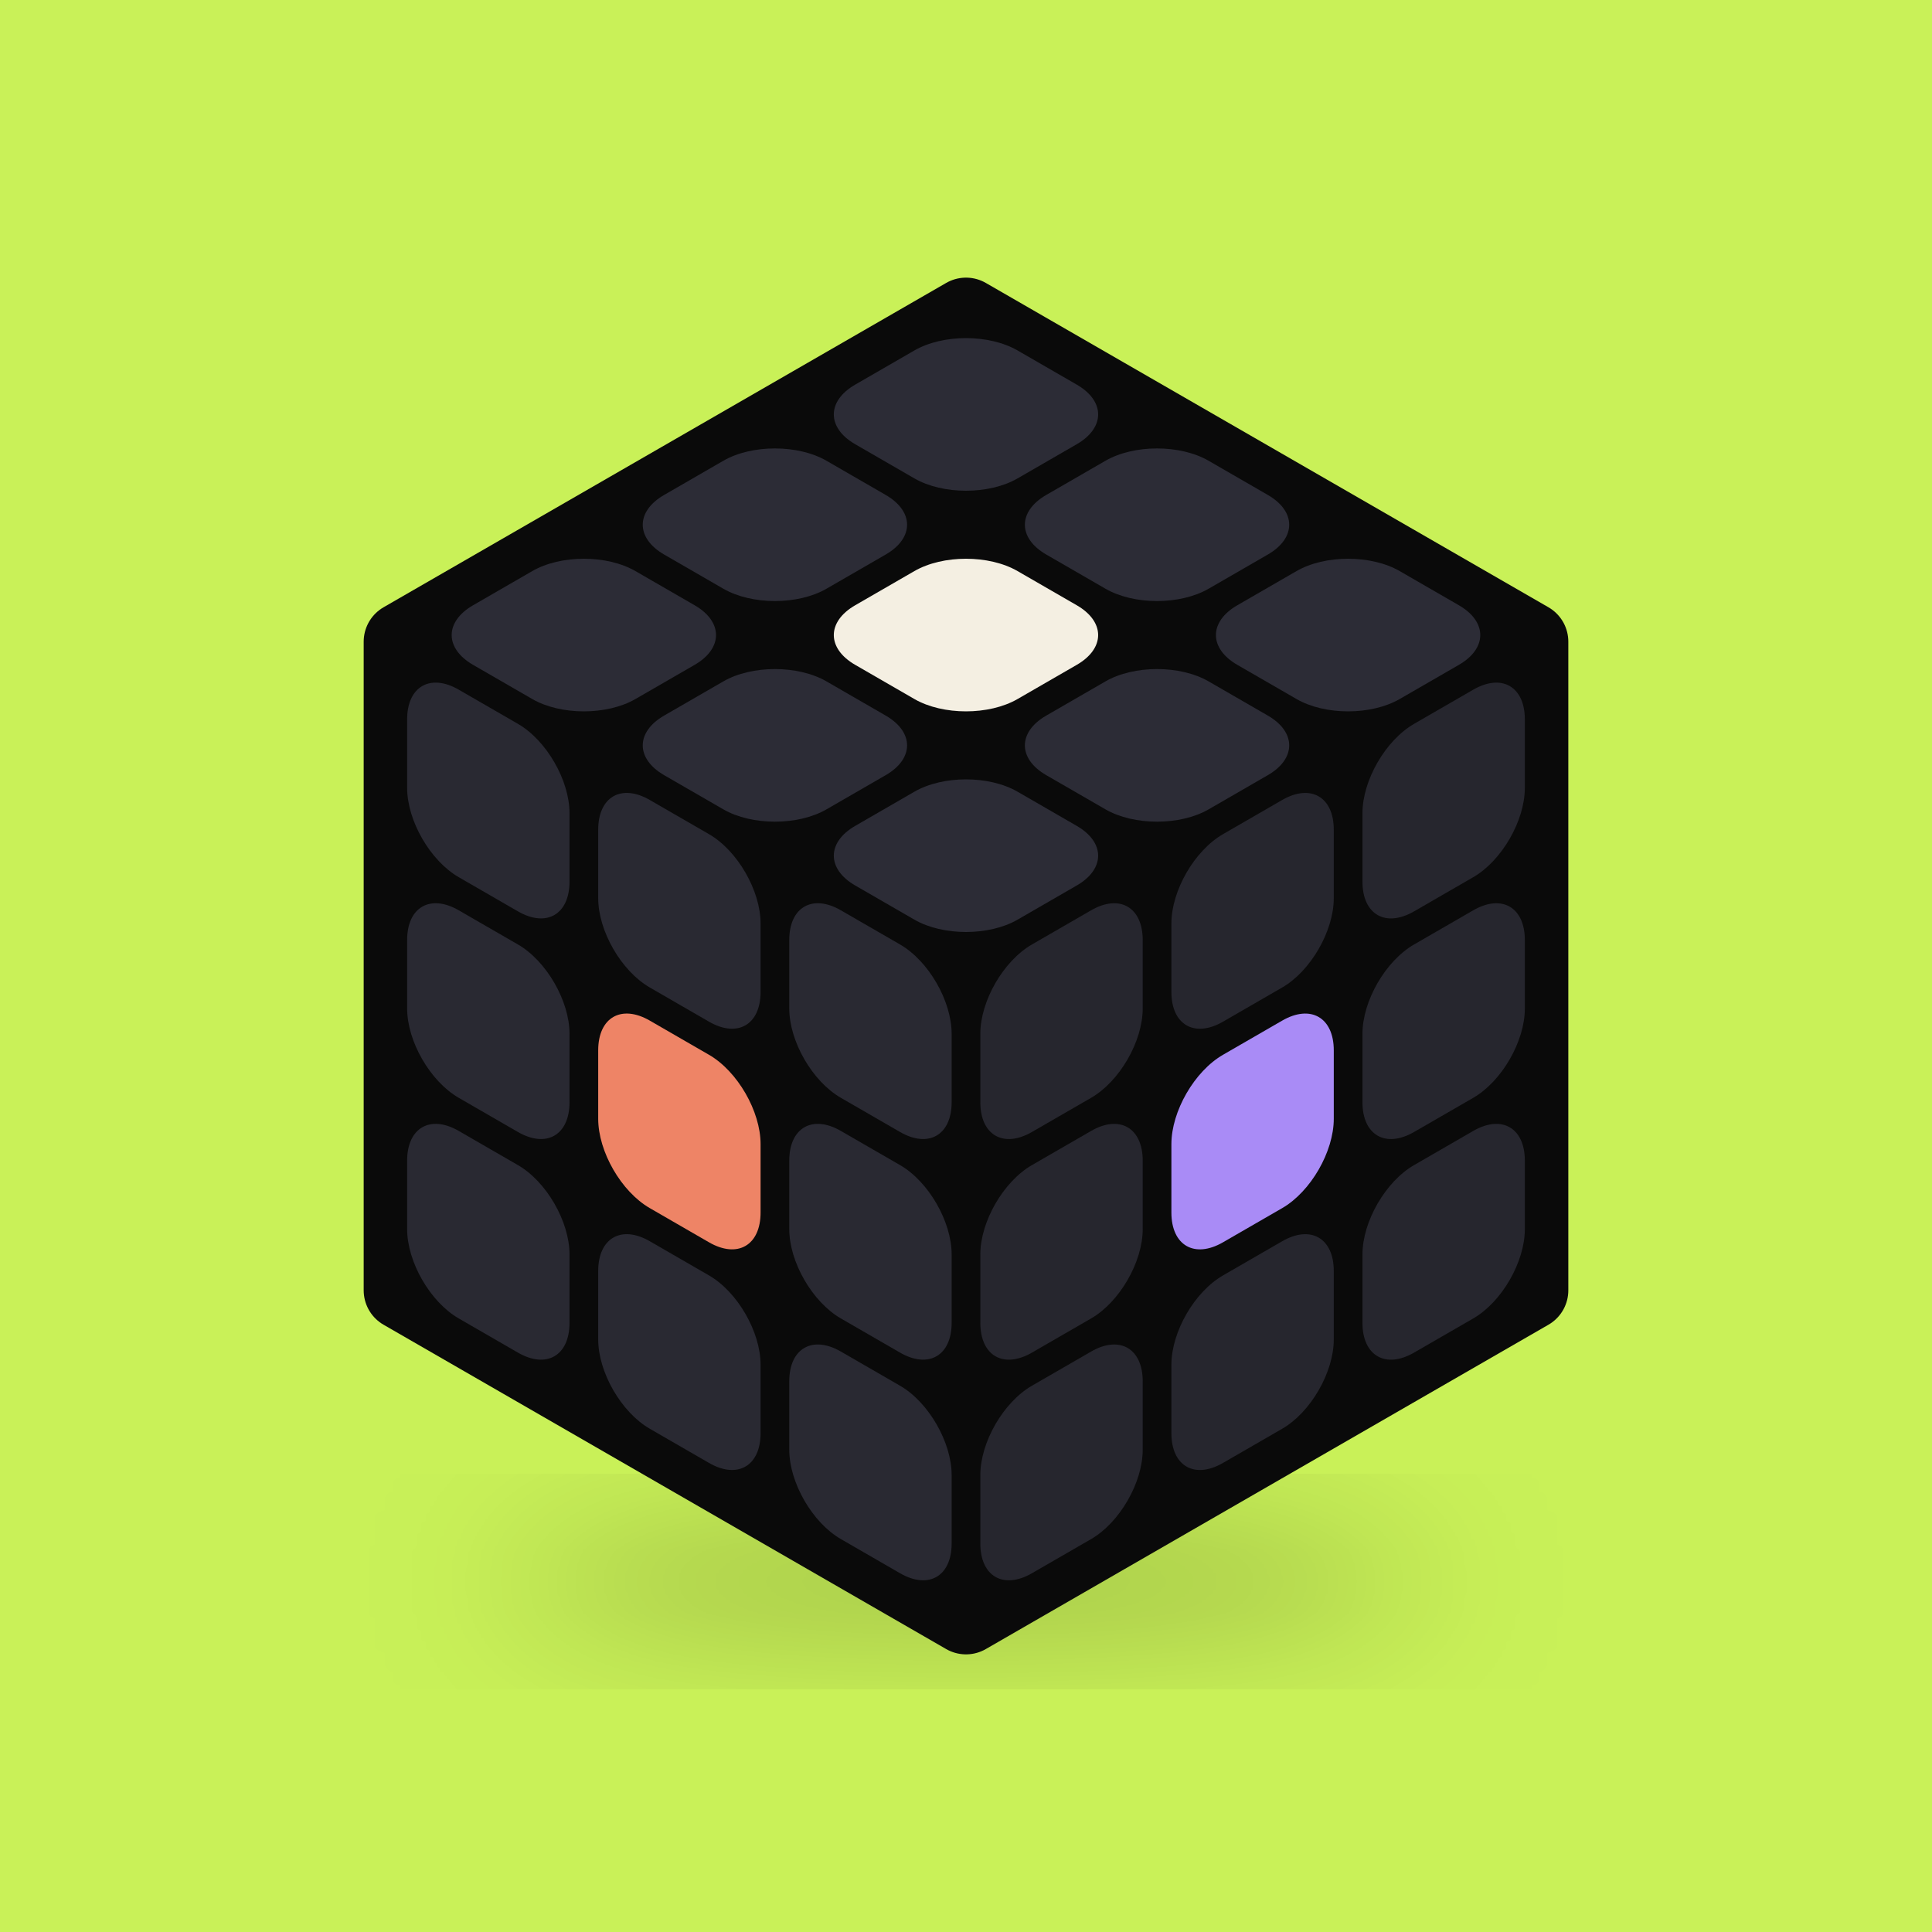
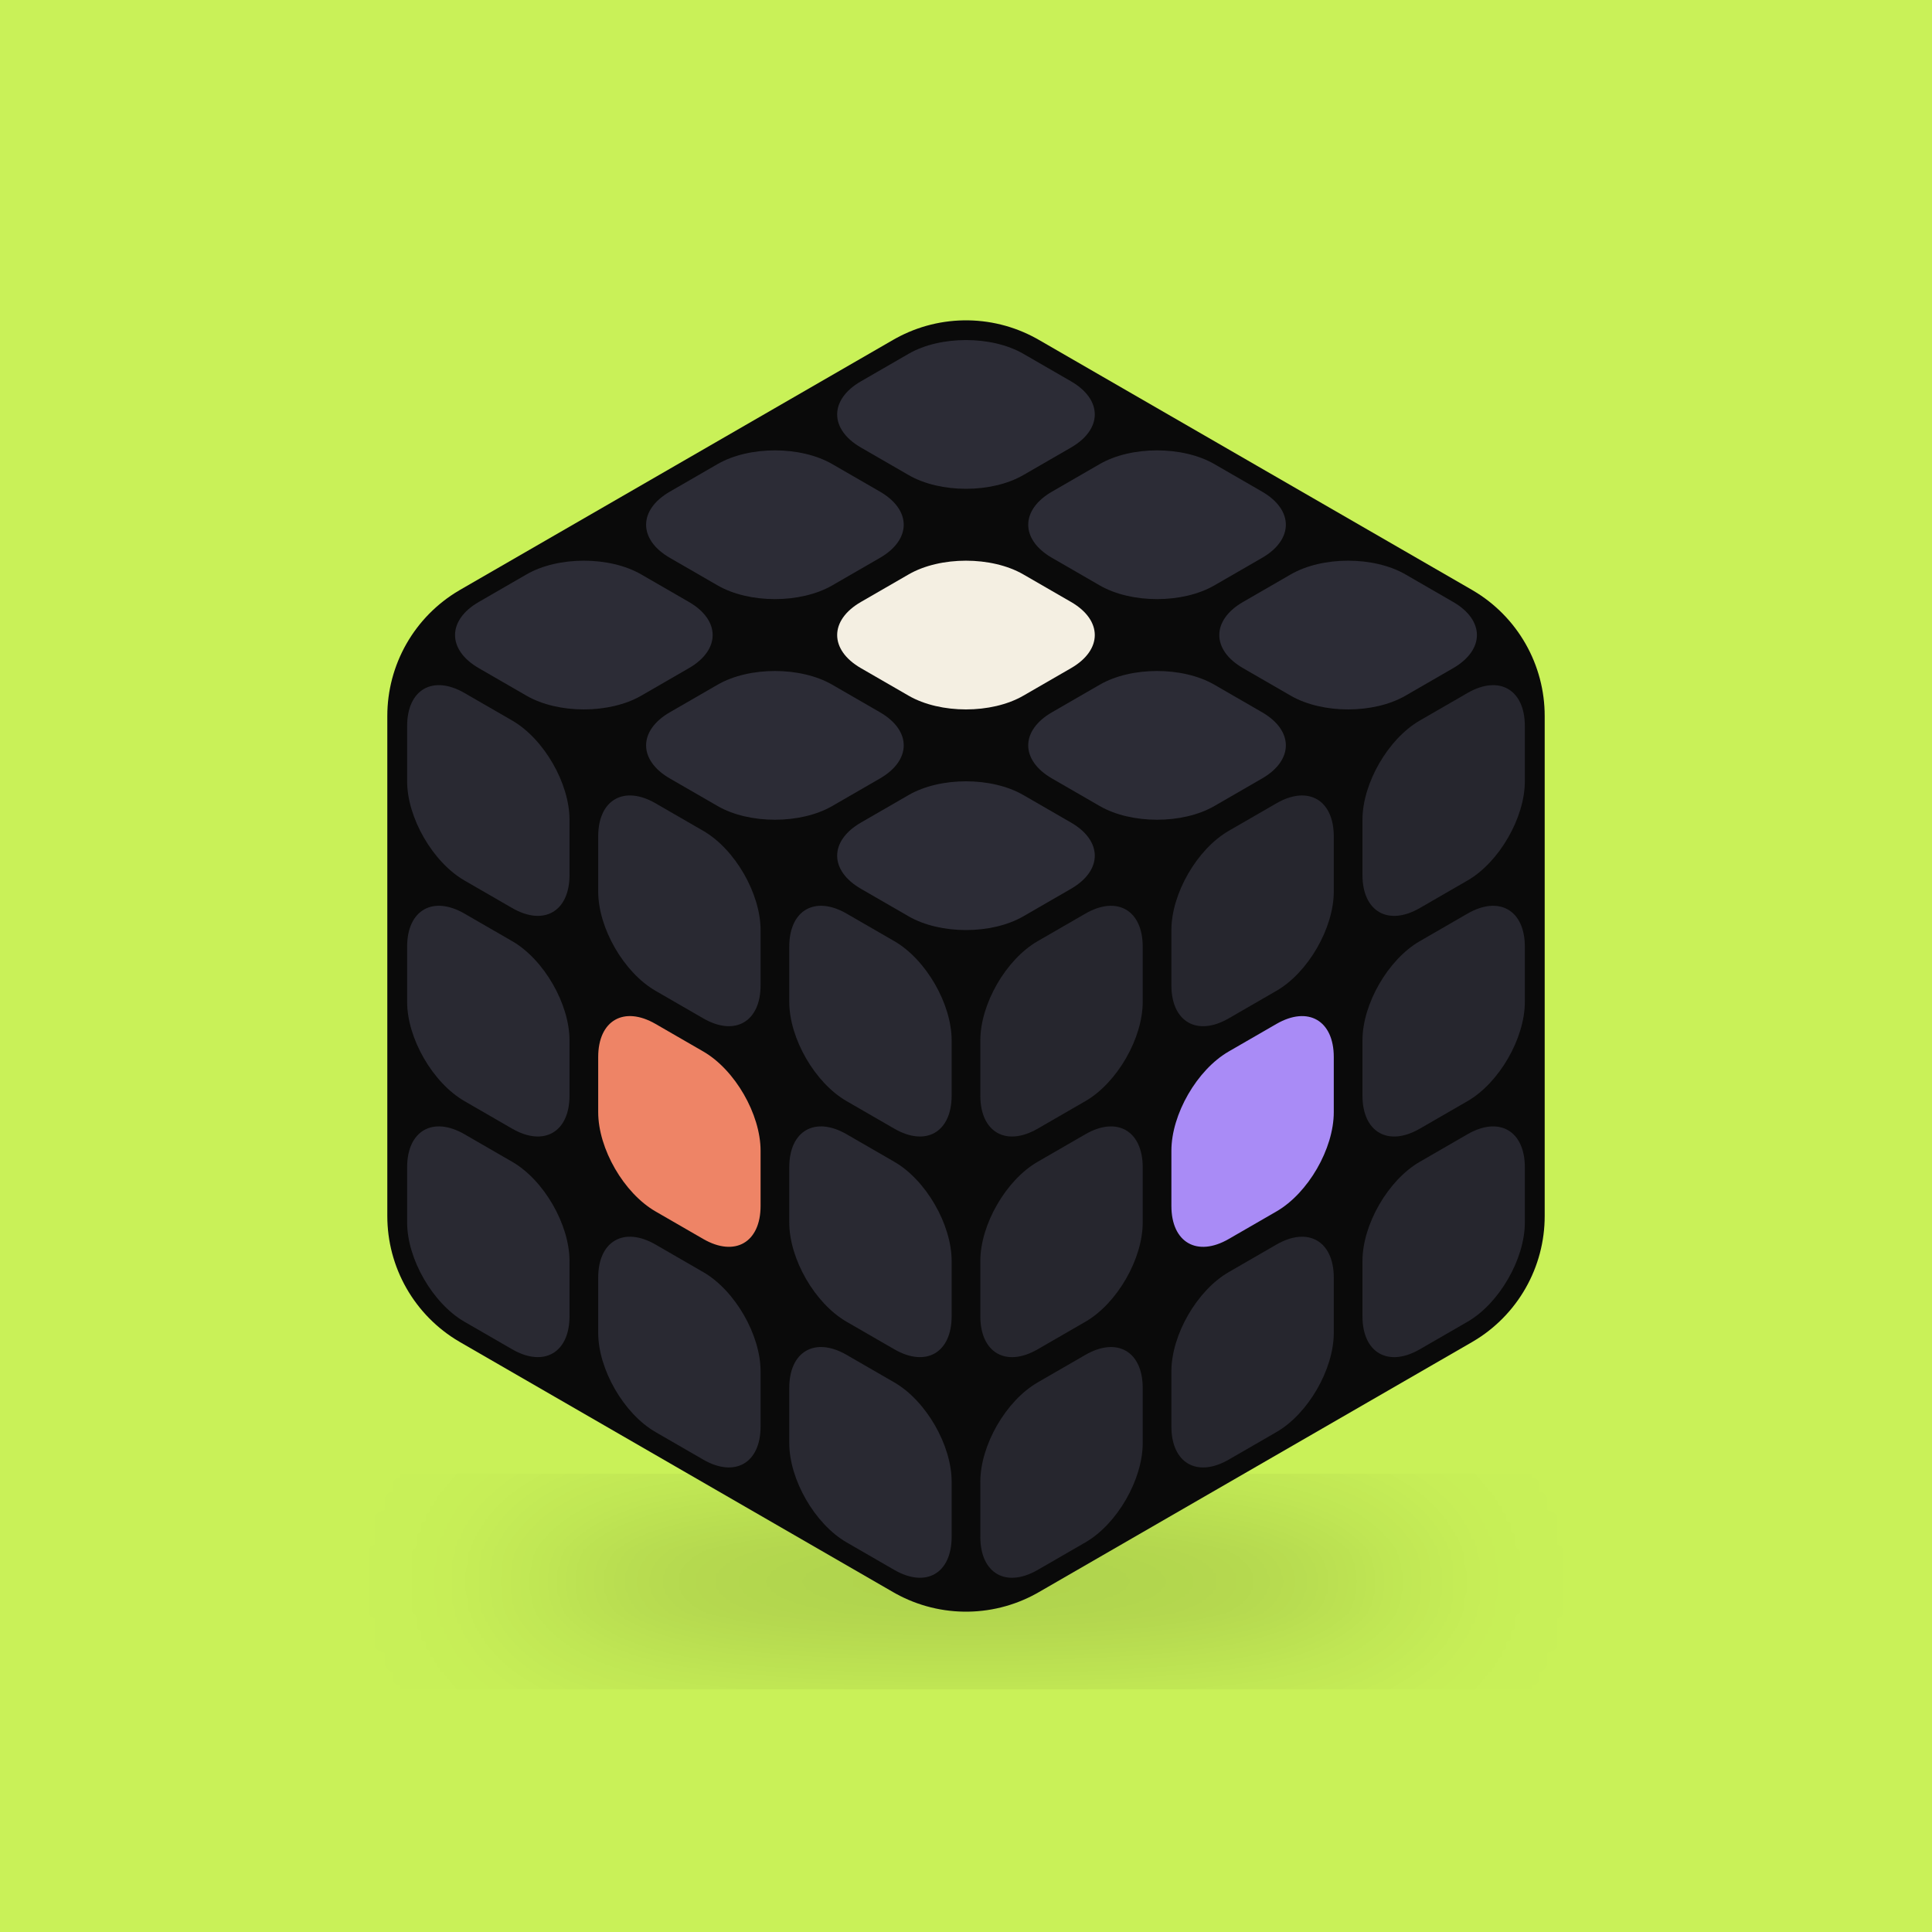
<svg xmlns="http://www.w3.org/2000/svg" viewBox="0 0 1080 1080" width="1080" height="1080">
  <defs>
    <filter id="glow" x="-80%" y="-80%" width="260%" height="260%">
      <feGaussianBlur stdDeviation="8" />
    </filter>
    <filter id="blur40" x="-50%" y="-50%" width="200%" height="200%">
      <feGaussianBlur stdDeviation="45" />
    </filter>
  </defs>
  <rect width="1080" height="1080" fill="#c9f158" />
  <ellipse cx="540" cy="884.1" rx="259.0" ry="30" fill="#000" opacity=".25" filter="url(#blur40)" />
  <g transform="translate(540,540) scale(3.7)">
-     <path d="M0,-98 L85,-49 L85,49 L0,98 L-85,49 L-85,-49Z" fill="#0a0a0a" stroke="#0a0a0a" stroke-width="12" stroke-linejoin="round" />
+     <path d="M0,-75.55 L65.43,-37.78 L65.43,37.78 L0,75.55 L-65.43,37.78 L-65.43,-37.78Z" fill="#0a0a0a" stroke="#0a0a0a" stroke-width="44" stroke-linejoin="round" />
    <g transform="matrix(0.866,-0.5,0.866,0.5,-86.6,-50)">
-       <rect x="2.5" y="2.5" width="28.33" height="28.33" rx="9" fill="#2c2c36" />
-       <rect x="2.5" y="35.833" width="28.33" height="28.33" rx="9" fill="#2c2c36" />
-       <rect x="2.5" y="69.166" width="28.33" height="28.33" rx="9" fill="#2c2c36" />
-       <rect x="35.833" y="2.5" width="28.33" height="28.33" rx="9" fill="#2c2c36" />
-       <rect x="35.833" y="35.833" width="28.33" height="28.33" rx="9" fill="#f4efe2" />
-       <rect x="35.833" y="69.166" width="28.33" height="28.33" rx="9" fill="#2c2c36" />
-       <rect x="69.166" y="2.5" width="28.33" height="28.33" rx="9" fill="#2c2c36" />
-       <rect x="69.166" y="35.833" width="28.33" height="28.33" rx="9" fill="#2c2c36" />
-       <rect x="69.166" y="69.166" width="28.33" height="28.33" rx="9" fill="#2c2c36" />
+       <rect x="2.5" y="2.5" width="28.33" height="28.33" rx="10" fill="#2c2c36" />
+       <rect x="2.5" y="35.833" width="28.33" height="28.33" rx="10" fill="#2c2c36" />
+       <rect x="2.5" y="69.166" width="28.33" height="28.33" rx="10" fill="#2c2c36" />
+       <rect x="35.833" y="2.5" width="28.33" height="28.33" rx="10" fill="#2c2c36" />
+       <rect x="35.833" y="35.833" width="28.33" height="28.33" rx="10" fill="#f4efe2" />
+       <rect x="35.833" y="69.166" width="28.33" height="28.33" rx="10" fill="#2c2c36" />
+       <rect x="69.166" y="2.5" width="28.33" height="28.33" rx="10" fill="#2c2c36" />
+       <rect x="69.166" y="35.833" width="28.33" height="28.33" rx="10" fill="#2c2c36" />
+       <rect x="69.166" y="69.166" width="28.33" height="28.33" rx="10" fill="#2c2c36" />
    </g>
    <g transform="matrix(0.866,0.5,0,1,-86.6,-50)">
-       <rect x="2.5" y="2.5" width="28.33" height="28.33" rx="9" fill="#292932" />
-       <rect x="2.5" y="35.833" width="28.33" height="28.33" rx="9" fill="#292932" />
-       <rect x="2.5" y="69.166" width="28.33" height="28.33" rx="9" fill="#292932" />
-       <rect x="35.833" y="2.5" width="28.33" height="28.33" rx="9" fill="#292932" />
-       <rect x="35.833" y="35.833" width="28.33" height="28.33" rx="9" fill="#ee8466" />
-       <rect x="35.833" y="69.166" width="28.33" height="28.33" rx="9" fill="#292932" />
-       <rect x="69.166" y="2.5" width="28.33" height="28.33" rx="9" fill="#292932" />
-       <rect x="69.166" y="35.833" width="28.33" height="28.33" rx="9" fill="#292932" />
-       <rect x="69.166" y="69.166" width="28.33" height="28.33" rx="9" fill="#292932" />
+       <rect x="2.5" y="2.5" width="28.33" height="28.33" rx="10" fill="#292932" />
+       <rect x="2.5" y="35.833" width="28.33" height="28.33" rx="10" fill="#292932" />
+       <rect x="2.5" y="69.166" width="28.33" height="28.33" rx="10" fill="#292932" />
+       <rect x="35.833" y="2.5" width="28.33" height="28.33" rx="10" fill="#292932" />
+       <rect x="35.833" y="35.833" width="28.33" height="28.33" rx="10" fill="#ee8466" />
+       <rect x="35.833" y="69.166" width="28.33" height="28.33" rx="10" fill="#292932" />
+       <rect x="69.166" y="2.5" width="28.33" height="28.33" rx="10" fill="#292932" />
+       <rect x="69.166" y="35.833" width="28.33" height="28.33" rx="10" fill="#292932" />
+       <rect x="69.166" y="69.166" width="28.33" height="28.33" rx="10" fill="#292932" />
    </g>
    <g transform="matrix(0.866,-0.5,0,1,0,0)">
-       <rect x="2.5" y="2.5" width="28.33" height="28.33" rx="9" fill="#26262e" />
-       <rect x="2.5" y="35.833" width="28.33" height="28.33" rx="9" fill="#26262e" />
-       <rect x="2.5" y="69.166" width="28.33" height="28.33" rx="9" fill="#26262e" />
-       <rect x="35.833" y="2.5" width="28.33" height="28.33" rx="9" fill="#26262e" />
-       <rect x="35.833" y="35.833" width="28.33" height="28.33" rx="9" fill="#a98bf6" />
-       <rect x="35.833" y="69.166" width="28.33" height="28.33" rx="9" fill="#26262e" />
-       <rect x="69.166" y="2.5" width="28.33" height="28.33" rx="9" fill="#26262e" />
-       <rect x="69.166" y="35.833" width="28.33" height="28.33" rx="9" fill="#26262e" />
-       <rect x="69.166" y="69.166" width="28.33" height="28.33" rx="9" fill="#26262e" />
+       <rect x="2.5" y="2.5" width="28.33" height="28.33" rx="10" fill="#26262e" />
+       <rect x="2.5" y="35.833" width="28.33" height="28.33" rx="10" fill="#26262e" />
+       <rect x="2.5" y="69.166" width="28.33" height="28.33" rx="10" fill="#26262e" />
+       <rect x="35.833" y="2.5" width="28.33" height="28.33" rx="10" fill="#26262e" />
+       <rect x="35.833" y="35.833" width="28.33" height="28.33" rx="10" fill="#a98bf6" />
+       <rect x="35.833" y="69.166" width="28.33" height="28.33" rx="10" fill="#26262e" />
+       <rect x="69.166" y="2.5" width="28.33" height="28.33" rx="10" fill="#26262e" />
+       <rect x="69.166" y="35.833" width="28.33" height="28.33" rx="10" fill="#26262e" />
+       <rect x="69.166" y="69.166" width="28.33" height="28.33" rx="10" fill="#26262e" />
    </g>
  </g>
</svg>
